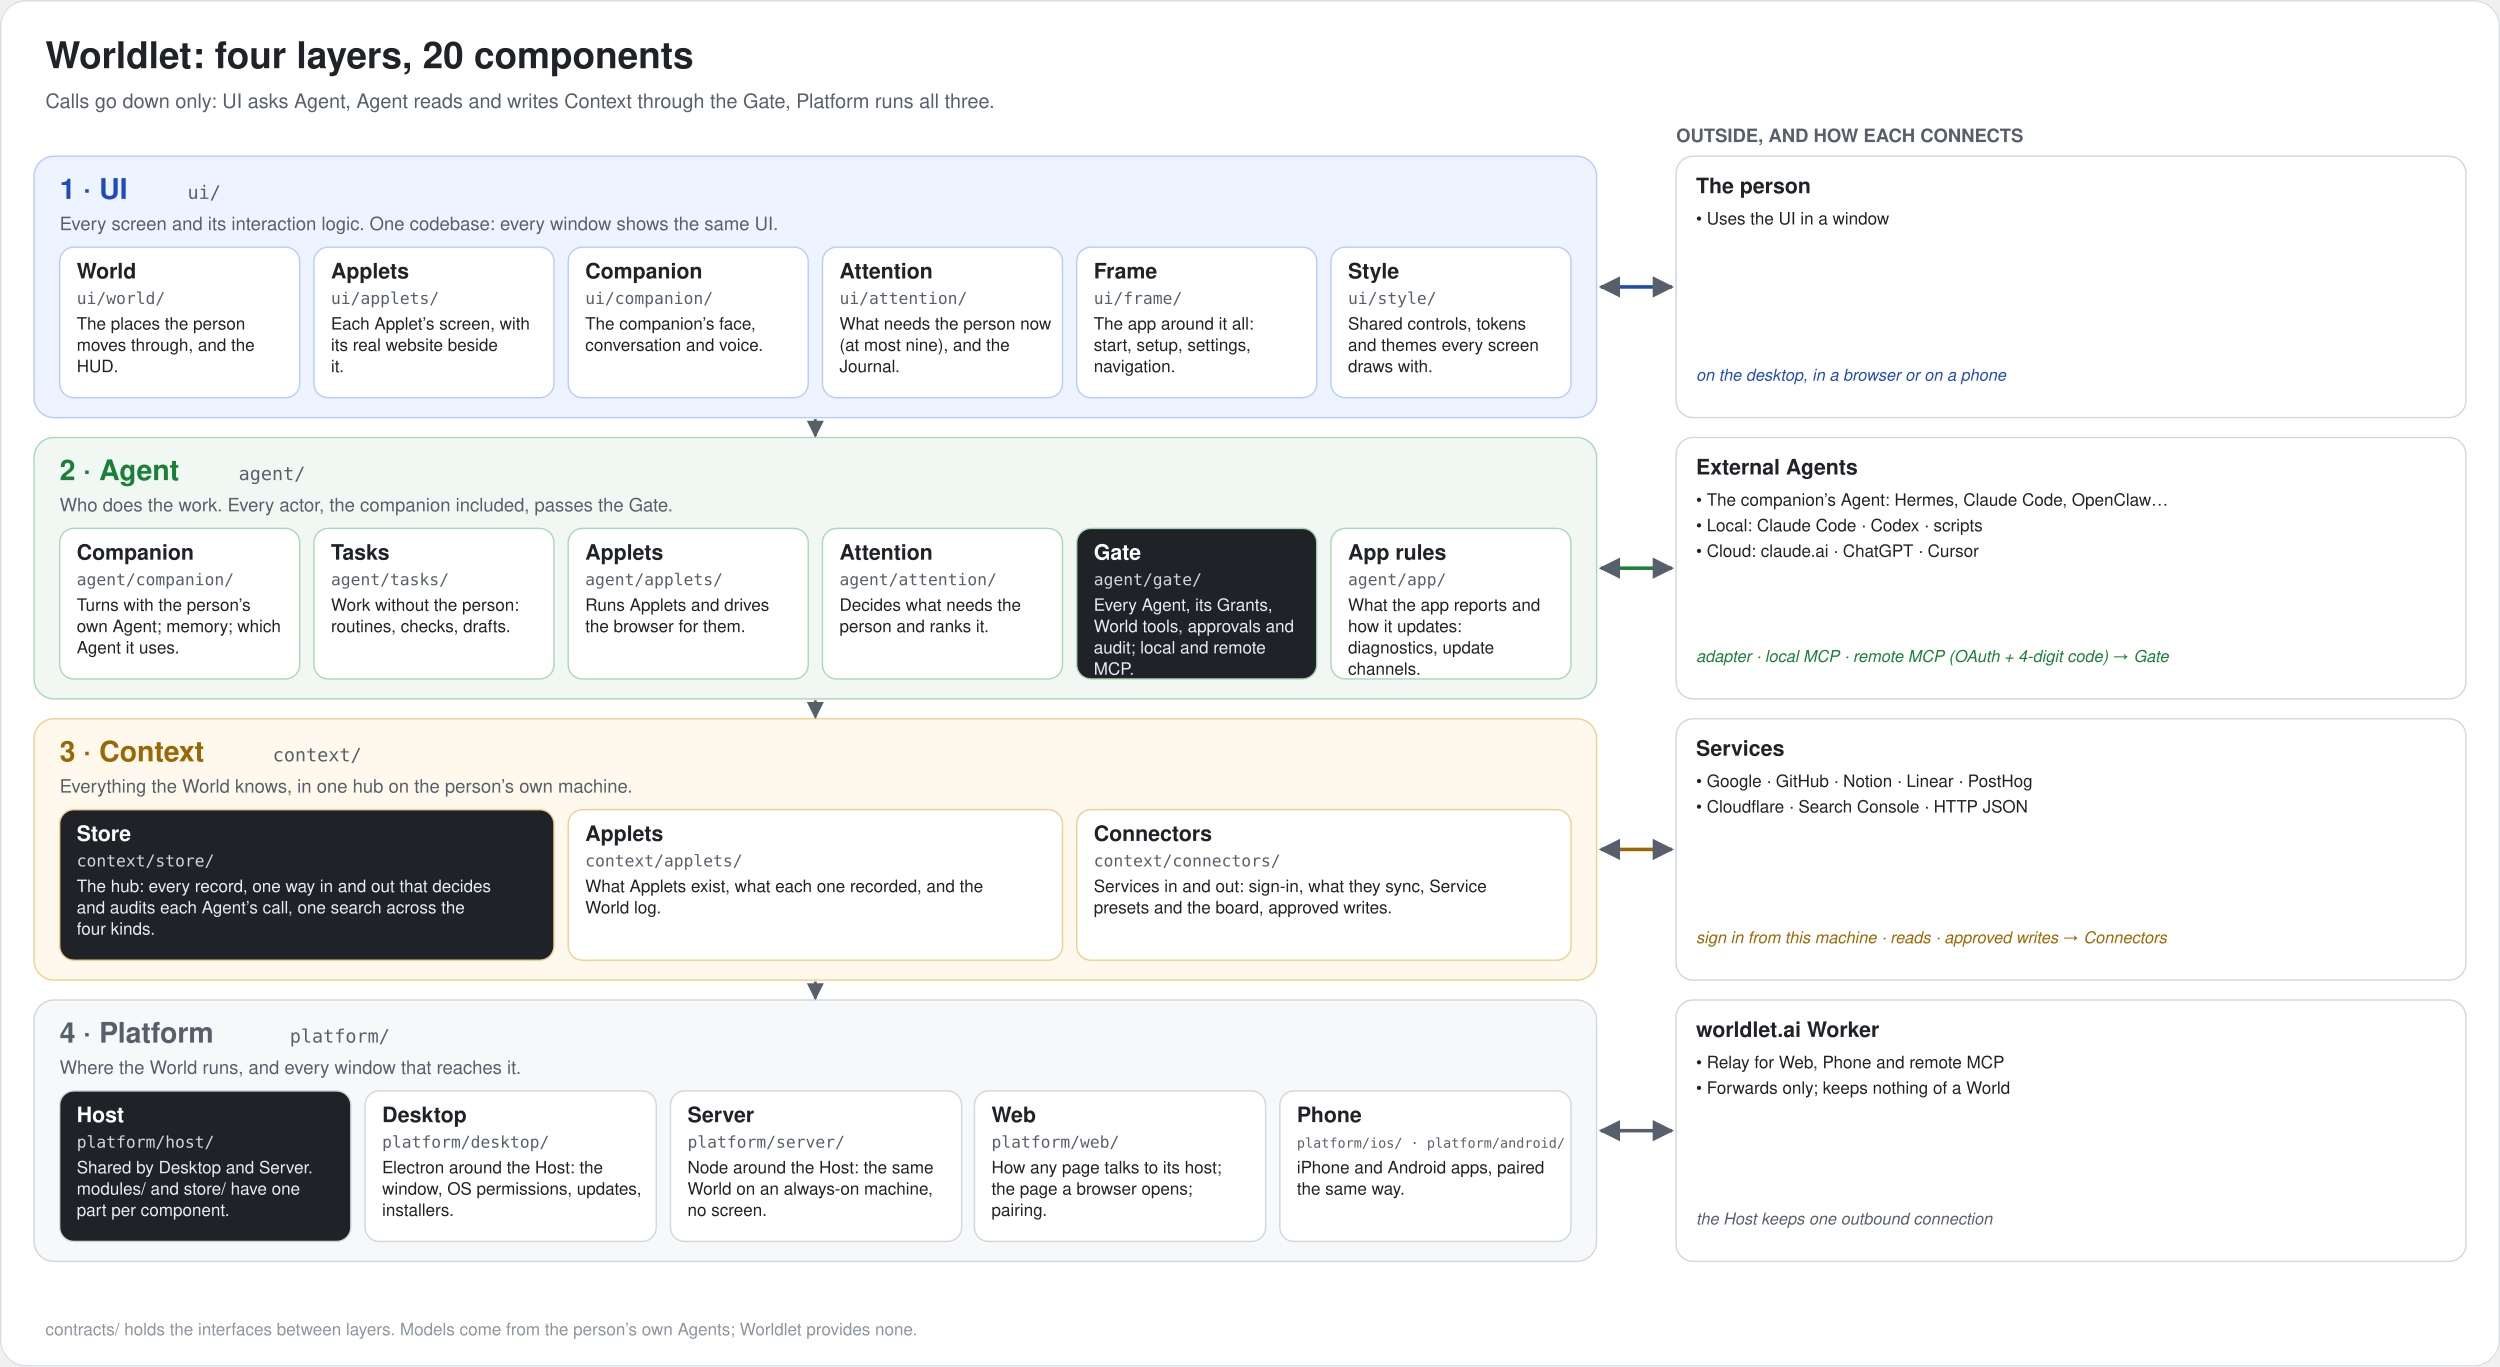
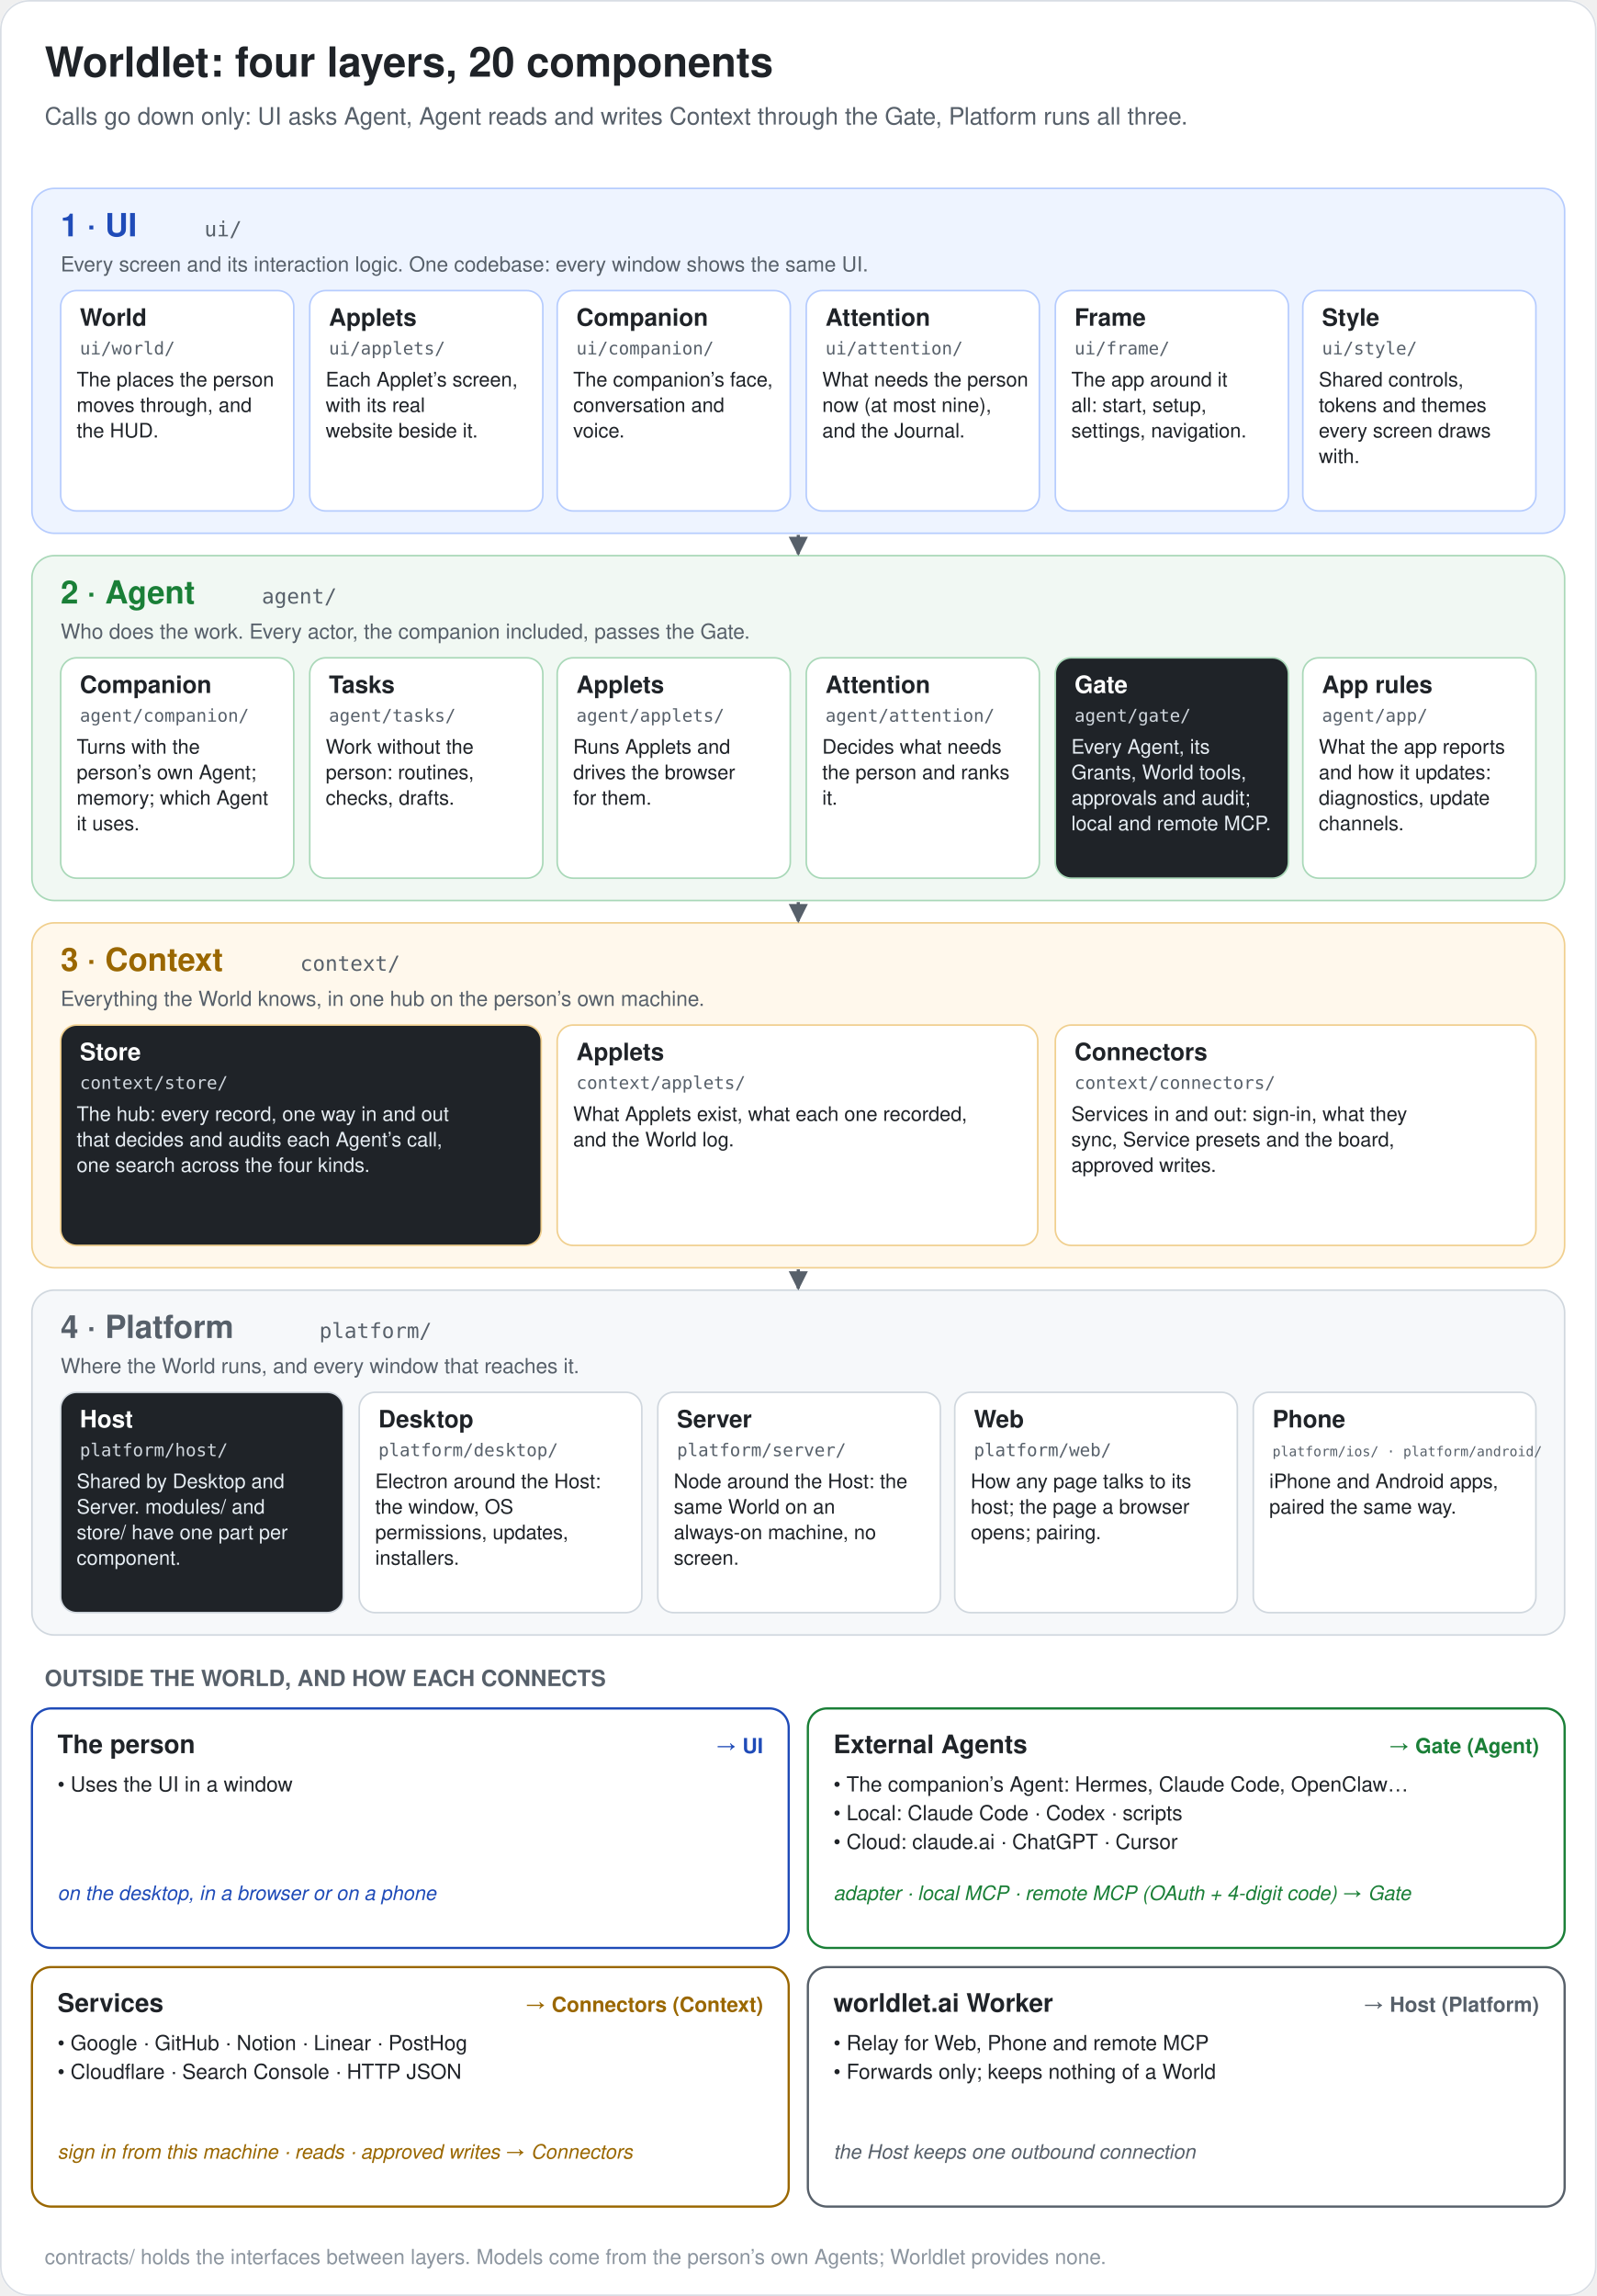
- <svg xmlns="http://www.w3.org/2000/svg" width="1760" height="962" viewBox="0 0 1760 962" font-family="-apple-system, 'Segoe UI', Helvetica, Arial, sans-serif">
+ <svg xmlns="http://www.w3.org/2000/svg" width="1000" height="1438" viewBox="0 0 1000 1438" font-family="-apple-system, 'Segoe UI', Helvetica, Arial, sans-serif">
  <defs>
    <marker id="ar" viewBox="0 0 10 10" refX="9" refY="5" markerWidth="6" markerHeight="6" orient="auto-start-reverse">
      <path d="M0 0L10 5L0 10z" fill="#57606A" />
    </marker>
  </defs>
-   <rect width="1760" height="962" rx="18" fill="#FFFFFF" />
-   <rect x="0.5" y="0.5" width="1759" height="961" rx="18" fill="none" stroke="#D8DDE4" />
-   <text x="32" y="48" font-size="26" font-weight="700" fill="#1F2328">Worldlet: four layers, 20 components</text>
-   <text x="32" y="76" font-size="14" fill="#57606A">Calls go down only: UI asks Agent, Agent reads and writes Context through the Gate, Platform runs all three.</text>
-   <rect x="24" y="110" width="1100" height="184" rx="14" fill="#EEF4FF" stroke="#B6CCFE" />
-   <text x="42" y="140" font-size="20" font-weight="800" fill="#1F4BB8">1 · UI</text>
-   <text x="132" y="140" font-size="13" font-family="ui-monospace, Menlo, monospace" fill="#57606A">ui/</text>
-   <text x="42" y="162" font-size="13" fill="#57606A">Every screen and its interaction logic. One codebase: every window shows the same UI.</text>
-   <rect x="42" y="174" width="169" height="106" rx="10" fill="#FFFFFF" stroke="#B6CCFE" />
-   <text x="54" y="196" font-size="15" font-weight="700" fill="#1F2328">World</text>
-   <text x="54" y="214" font-size="11.5" font-family="ui-monospace, Menlo, monospace" fill="#57606A">ui/world/</text>
-   <text x="54" y="232" font-size="12" fill="#1F2328">The places the person</text>
-   <text x="54" y="247" font-size="12" fill="#1F2328">moves through, and the</text>
-   <text x="54" y="262" font-size="12" fill="#1F2328">HUD.</text>
-   <rect x="221" y="174" width="169" height="106" rx="10" fill="#FFFFFF" stroke="#B6CCFE" />
-   <text x="233" y="196" font-size="15" font-weight="700" fill="#1F2328">Applets</text>
-   <text x="233" y="214" font-size="11.5" font-family="ui-monospace, Menlo, monospace" fill="#57606A">ui/applets/</text>
-   <text x="233" y="232" font-size="12" fill="#1F2328">Each Applet’s screen, with</text>
-   <text x="233" y="247" font-size="12" fill="#1F2328">its real website beside</text>
-   <text x="233" y="262" font-size="12" fill="#1F2328">it.</text>
-   <rect x="400" y="174" width="169" height="106" rx="10" fill="#FFFFFF" stroke="#B6CCFE" />
-   <text x="412" y="196" font-size="15" font-weight="700" fill="#1F2328">Companion</text>
-   <text x="412" y="214" font-size="11.5" font-family="ui-monospace, Menlo, monospace" fill="#57606A">ui/companion/</text>
-   <text x="412" y="232" font-size="12" fill="#1F2328">The companion’s face,</text>
-   <text x="412" y="247" font-size="12" fill="#1F2328">conversation and voice.</text>
-   <rect x="579" y="174" width="169" height="106" rx="10" fill="#FFFFFF" stroke="#B6CCFE" />
-   <text x="591" y="196" font-size="15" font-weight="700" fill="#1F2328">Attention</text>
-   <text x="591" y="214" font-size="11.5" font-family="ui-monospace, Menlo, monospace" fill="#57606A">ui/attention/</text>
-   <text x="591" y="232" font-size="12" fill="#1F2328">What needs the person now</text>
-   <text x="591" y="247" font-size="12" fill="#1F2328">(at most nine), and the</text>
-   <text x="591" y="262" font-size="12" fill="#1F2328">Journal.</text>
-   <rect x="758" y="174" width="169" height="106" rx="10" fill="#FFFFFF" stroke="#B6CCFE" />
-   <text x="770" y="196" font-size="15" font-weight="700" fill="#1F2328">Frame</text>
-   <text x="770" y="214" font-size="11.5" font-family="ui-monospace, Menlo, monospace" fill="#57606A">ui/frame/</text>
-   <text x="770" y="232" font-size="12" fill="#1F2328">The app around it all:</text>
-   <text x="770" y="247" font-size="12" fill="#1F2328">start, setup, settings,</text>
-   <text x="770" y="262" font-size="12" fill="#1F2328">navigation.</text>
-   <rect x="937" y="174" width="169" height="106" rx="10" fill="#FFFFFF" stroke="#B6CCFE" />
-   <text x="949" y="196" font-size="15" font-weight="700" fill="#1F2328">Style</text>
-   <text x="949" y="214" font-size="11.5" font-family="ui-monospace, Menlo, monospace" fill="#57606A">ui/style/</text>
-   <text x="949" y="232" font-size="12" fill="#1F2328">Shared controls, tokens</text>
-   <text x="949" y="247" font-size="12" fill="#1F2328">and themes every screen</text>
-   <text x="949" y="262" font-size="12" fill="#1F2328">draws with.</text>
-   <rect x="24" y="308" width="1100" height="184" rx="14" fill="#F1F8F3" stroke="#A9D8B8" />
-   <text x="42" y="338" font-size="20" font-weight="800" fill="#1A7F37">2 · Agent</text>
-   <text x="168" y="338" font-size="13" font-family="ui-monospace, Menlo, monospace" fill="#57606A">agent/</text>
-   <text x="42" y="360" font-size="13" fill="#57606A">Who does the work. Every actor, the companion included, passes the Gate.</text>
-   <rect x="42" y="372" width="169" height="106" rx="10" fill="#FFFFFF" stroke="#A9D8B8" />
-   <text x="54" y="394" font-size="15" font-weight="700" fill="#1F2328">Companion</text>
-   <text x="54" y="412" font-size="11.5" font-family="ui-monospace, Menlo, monospace" fill="#57606A">agent/companion/</text>
-   <text x="54" y="430" font-size="12" fill="#1F2328">Turns with the person’s</text>
-   <text x="54" y="445" font-size="12" fill="#1F2328">own Agent; memory; which</text>
-   <text x="54" y="460" font-size="12" fill="#1F2328">Agent it uses.</text>
-   <rect x="221" y="372" width="169" height="106" rx="10" fill="#FFFFFF" stroke="#A9D8B8" />
-   <text x="233" y="394" font-size="15" font-weight="700" fill="#1F2328">Tasks</text>
-   <text x="233" y="412" font-size="11.5" font-family="ui-monospace, Menlo, monospace" fill="#57606A">agent/tasks/</text>
-   <text x="233" y="430" font-size="12" fill="#1F2328">Work without the person:</text>
-   <text x="233" y="445" font-size="12" fill="#1F2328">routines, checks, drafts.</text>
-   <rect x="400" y="372" width="169" height="106" rx="10" fill="#FFFFFF" stroke="#A9D8B8" />
-   <text x="412" y="394" font-size="15" font-weight="700" fill="#1F2328">Applets</text>
-   <text x="412" y="412" font-size="11.5" font-family="ui-monospace, Menlo, monospace" fill="#57606A">agent/applets/</text>
-   <text x="412" y="430" font-size="12" fill="#1F2328">Runs Applets and drives</text>
-   <text x="412" y="445" font-size="12" fill="#1F2328">the browser for them.</text>
-   <rect x="579" y="372" width="169" height="106" rx="10" fill="#FFFFFF" stroke="#A9D8B8" />
-   <text x="591" y="394" font-size="15" font-weight="700" fill="#1F2328">Attention</text>
-   <text x="591" y="412" font-size="11.5" font-family="ui-monospace, Menlo, monospace" fill="#57606A">agent/attention/</text>
-   <text x="591" y="430" font-size="12" fill="#1F2328">Decides what needs the</text>
-   <text x="591" y="445" font-size="12" fill="#1F2328">person and ranks it.</text>
-   <rect x="758" y="372" width="169" height="106" rx="10" fill="#1F2328" stroke="#A9D8B8" />
-   <text x="770" y="394" font-size="15" font-weight="700" fill="#FFFFFF">Gate</text>
-   <text x="770" y="412" font-size="11.5" font-family="ui-monospace, Menlo, monospace" fill="#D0D7DE">agent/gate/</text>
-   <text x="770" y="430" font-size="12" fill="#E6EDF3">Every Agent, its Grants,</text>
-   <text x="770" y="445" font-size="12" fill="#E6EDF3">World tools, approvals and</text>
-   <text x="770" y="460" font-size="12" fill="#E6EDF3">audit; local and remote</text>
-   <text x="770" y="475" font-size="12" fill="#E6EDF3">MCP.</text>
-   <rect x="937" y="372" width="169" height="106" rx="10" fill="#FFFFFF" stroke="#A9D8B8" />
-   <text x="949" y="394" font-size="15" font-weight="700" fill="#1F2328">App rules</text>
-   <text x="949" y="412" font-size="11.5" font-family="ui-monospace, Menlo, monospace" fill="#57606A">agent/app/</text>
-   <text x="949" y="430" font-size="12" fill="#1F2328">What the app reports and</text>
-   <text x="949" y="445" font-size="12" fill="#1F2328">how it updates:</text>
-   <text x="949" y="460" font-size="12" fill="#1F2328">diagnostics, update</text>
-   <text x="949" y="475" font-size="12" fill="#1F2328">channels.</text>
-   <rect x="24" y="506" width="1100" height="184" rx="14" fill="#FFF8EC" stroke="#F0CF8E" />
-   <text x="42" y="536" font-size="20" font-weight="800" fill="#9A6700">3 · Context</text>
-   <text x="192" y="536" font-size="13" font-family="ui-monospace, Menlo, monospace" fill="#57606A">context/</text>
-   <text x="42" y="558" font-size="13" fill="#57606A">Everything the World knows, in one hub on the person’s own machine.</text>
-   <rect x="42" y="570" width="348" height="106" rx="10" fill="#1F2328" stroke="#F0CF8E" />
-   <text x="54" y="592" font-size="15" font-weight="700" fill="#FFFFFF">Store</text>
-   <text x="54" y="610" font-size="11.5" font-family="ui-monospace, Menlo, monospace" fill="#D0D7DE">context/store/</text>
-   <text x="54" y="628" font-size="12" fill="#E6EDF3">The hub: every record, one way in and out that decides</text>
-   <text x="54" y="643" font-size="12" fill="#E6EDF3">and audits each Agent’s call, one search across the</text>
-   <text x="54" y="658" font-size="12" fill="#E6EDF3">four kinds.</text>
-   <rect x="400" y="570" width="348" height="106" rx="10" fill="#FFFFFF" stroke="#F0CF8E" />
-   <text x="412" y="592" font-size="15" font-weight="700" fill="#1F2328">Applets</text>
-   <text x="412" y="610" font-size="11.5" font-family="ui-monospace, Menlo, monospace" fill="#57606A">context/applets/</text>
-   <text x="412" y="628" font-size="12" fill="#1F2328">What Applets exist, what each one recorded, and the</text>
-   <text x="412" y="643" font-size="12" fill="#1F2328">World log.</text>
-   <rect x="758" y="570" width="348" height="106" rx="10" fill="#FFFFFF" stroke="#F0CF8E" />
-   <text x="770" y="592" font-size="15" font-weight="700" fill="#1F2328">Connectors</text>
-   <text x="770" y="610" font-size="11.5" font-family="ui-monospace, Menlo, monospace" fill="#57606A">context/connectors/</text>
-   <text x="770" y="628" font-size="12" fill="#1F2328">Services in and out: sign-in, what they sync, Service</text>
-   <text x="770" y="643" font-size="12" fill="#1F2328">presets and the board, approved writes.</text>
-   <rect x="24" y="704" width="1100" height="184" rx="14" fill="#F6F8FA" stroke="#D0D7DE" />
-   <text x="42" y="734" font-size="20" font-weight="800" fill="#57606A">4 · Platform</text>
-   <text x="204" y="734" font-size="13" font-family="ui-monospace, Menlo, monospace" fill="#57606A">platform/</text>
-   <text x="42" y="756" font-size="13" fill="#57606A">Where the World runs, and every window that reaches it.</text>
-   <rect x="42" y="768" width="205" height="106" rx="10" fill="#1F2328" stroke="#D0D7DE" />
-   <text x="54" y="790" font-size="15" font-weight="700" fill="#FFFFFF">Host</text>
-   <text x="54" y="808" font-size="11.5" font-family="ui-monospace, Menlo, monospace" fill="#D0D7DE">platform/host/</text>
-   <text x="54" y="826" font-size="12" fill="#E6EDF3">Shared by Desktop and Server.</text>
-   <text x="54" y="841" font-size="12" fill="#E6EDF3">modules/ and store/ have one</text>
-   <text x="54" y="856" font-size="12" fill="#E6EDF3">part per component.</text>
-   <rect x="257" y="768" width="205" height="106" rx="10" fill="#FFFFFF" stroke="#D0D7DE" />
-   <text x="269" y="790" font-size="15" font-weight="700" fill="#1F2328">Desktop</text>
-   <text x="269" y="808" font-size="11.5" font-family="ui-monospace, Menlo, monospace" fill="#57606A">platform/desktop/</text>
-   <text x="269" y="826" font-size="12" fill="#1F2328">Electron around the Host: the</text>
-   <text x="269" y="841" font-size="12" fill="#1F2328">window, OS permissions, updates,</text>
-   <text x="269" y="856" font-size="12" fill="#1F2328">installers.</text>
-   <rect x="472" y="768" width="205" height="106" rx="10" fill="#FFFFFF" stroke="#D0D7DE" />
-   <text x="484" y="790" font-size="15" font-weight="700" fill="#1F2328">Server</text>
-   <text x="484" y="808" font-size="11.5" font-family="ui-monospace, Menlo, monospace" fill="#57606A">platform/server/</text>
-   <text x="484" y="826" font-size="12" fill="#1F2328">Node around the Host: the same</text>
-   <text x="484" y="841" font-size="12" fill="#1F2328">World on an always-on machine,</text>
-   <text x="484" y="856" font-size="12" fill="#1F2328">no screen.</text>
-   <rect x="686" y="768" width="205" height="106" rx="10" fill="#FFFFFF" stroke="#D0D7DE" />
-   <text x="698" y="790" font-size="15" font-weight="700" fill="#1F2328">Web</text>
-   <text x="698" y="808" font-size="11.5" font-family="ui-monospace, Menlo, monospace" fill="#57606A">platform/web/</text>
-   <text x="698" y="826" font-size="12" fill="#1F2328">How any page talks to its host;</text>
-   <text x="698" y="841" font-size="12" fill="#1F2328">the page a browser opens;</text>
-   <text x="698" y="856" font-size="12" fill="#1F2328">pairing.</text>
-   <rect x="901" y="768" width="205" height="106" rx="10" fill="#FFFFFF" stroke="#D0D7DE" />
-   <text x="913" y="790" font-size="15" font-weight="700" fill="#1F2328">Phone</text>
-   <text x="913" y="808" font-size="9.5" font-family="ui-monospace, Menlo, monospace" fill="#57606A">platform/ios/ · platform/android/</text>
-   <text x="913" y="826" font-size="12" fill="#1F2328">iPhone and Android apps, paired</text>
-   <text x="913" y="841" font-size="12" fill="#1F2328">the same way.</text>
-   <line x1="574.0" y1="295" x2="574.0" y2="307" stroke="#57606A" stroke-width="2" marker-end="url(#ar)" />
-   <line x1="574.0" y1="493" x2="574.0" y2="505" stroke="#57606A" stroke-width="2" marker-end="url(#ar)" />
-   <line x1="574.0" y1="691" x2="574.0" y2="703" stroke="#57606A" stroke-width="2" marker-end="url(#ar)" />
-   <text x="1180" y="100" font-size="13" font-weight="700" fill="#57606A">OUTSIDE, AND HOW EACH CONNECTS</text>
-   <rect x="1180" y="110" width="556" height="184" rx="12" fill="#FFFFFF" stroke="#D0D7DE" />
-   <text x="1194" y="136" font-size="15" font-weight="700" fill="#1F2328">The person</text>
-   <text x="1194" y="158" font-size="12" fill="#1F2328">• Uses the UI in a window</text>
-   <text x="1194" y="268" font-size="11.5" font-style="italic" fill="#1F4BB8">on the desktop, in a browser or on a phone</text>
-   <line x1="1177" y1="202.0" x2="1127" y2="202.0" stroke="#1F4BB8" stroke-width="2.5" marker-start="url(#ar)" marker-end="url(#ar)" />
-   <rect x="1180" y="308" width="556" height="184" rx="12" fill="#FFFFFF" stroke="#D0D7DE" />
-   <text x="1194" y="334" font-size="15" font-weight="700" fill="#1F2328">External Agents</text>
-   <text x="1194" y="356" font-size="12" fill="#1F2328">• The companion’s Agent: Hermes, Claude Code, OpenClaw…</text>
-   <text x="1194" y="374" font-size="12" fill="#1F2328">• Local: Claude Code · Codex · scripts</text>
-   <text x="1194" y="392" font-size="12" fill="#1F2328">• Cloud: claude.ai · ChatGPT · Cursor</text>
-   <text x="1194" y="466" font-size="11.5" font-style="italic" fill="#1A7F37">adapter · local MCP · remote MCP (OAuth + 4-digit code) → Gate</text>
-   <line x1="1177" y1="400.0" x2="1127" y2="400.0" stroke="#1A7F37" stroke-width="2.5" marker-start="url(#ar)" marker-end="url(#ar)" />
-   <rect x="1180" y="506" width="556" height="184" rx="12" fill="#FFFFFF" stroke="#D0D7DE" />
-   <text x="1194" y="532" font-size="15" font-weight="700" fill="#1F2328">Services</text>
-   <text x="1194" y="554" font-size="12" fill="#1F2328">• Google · GitHub · Notion · Linear · PostHog</text>
-   <text x="1194" y="572" font-size="12" fill="#1F2328">• Cloudflare · Search Console · HTTP JSON</text>
-   <text x="1194" y="664" font-size="11.5" font-style="italic" fill="#9A6700">sign in from this machine · reads · approved writes → Connectors</text>
-   <line x1="1177" y1="598.0" x2="1127" y2="598.0" stroke="#9A6700" stroke-width="2.5" marker-start="url(#ar)" marker-end="url(#ar)" />
-   <rect x="1180" y="704" width="556" height="184" rx="12" fill="#FFFFFF" stroke="#D0D7DE" />
-   <text x="1194" y="730" font-size="15" font-weight="700" fill="#1F2328">worldlet.ai Worker</text>
-   <text x="1194" y="752" font-size="12" fill="#1F2328">• Relay for Web, Phone and remote MCP</text>
-   <text x="1194" y="770" font-size="12" fill="#1F2328">• Forwards only; keeps nothing of a World</text>
-   <text x="1194" y="862" font-size="11.5" font-style="italic" fill="#57606A">the Host keeps one outbound connection</text>
-   <line x1="1177" y1="796.0" x2="1127" y2="796.0" stroke="#57606A" stroke-width="2.5" marker-start="url(#ar)" marker-end="url(#ar)" />
-   <text x="32" y="940" font-size="12" fill="#8C959F">contracts/ holds the interfaces between layers. Models come from the person’s own Agents; Worldlet provides none.</text>
+   <rect width="1000" height="1438" rx="18" fill="#FFFFFF" />
+   <rect x="0.5" y="0.5" width="999" height="1437" rx="18" fill="none" stroke="#D8DDE4" />
+   <text x="28" y="48" font-size="26" font-weight="700" fill="#1F2328">Worldlet: four layers, 20 components</text>
+   <text x="28" y="78" font-size="15" fill="#57606A">Calls go down only: UI asks Agent, Agent reads and writes Context through the Gate, Platform runs all three.</text>
+   <rect x="20" y="118" width="960" height="216" rx="14" fill="#EEF4FF" stroke="#B6CCFE" />
+   <text x="38" y="148" font-size="20" font-weight="800" fill="#1F4BB8">1 · UI</text>
+   <text x="128" y="148" font-size="13" font-family="ui-monospace, Menlo, monospace" fill="#57606A">ui/</text>
+   <text x="38" y="170" font-size="13" fill="#57606A">Every screen and its interaction logic. One codebase: every window shows the same UI.</text>
+   <rect x="38" y="182" width="146" height="138" rx="10" fill="#FFFFFF" stroke="#B6CCFE" />
+   <text x="50" y="204" font-size="15" font-weight="700" fill="#1F2328">World</text>
+   <text x="50" y="222" font-size="11" font-family="ui-monospace, Menlo, monospace" fill="#57606A">ui/world/</text>
+   <text x="48" y="242" font-size="12.5" fill="#1F2328">The places the person</text>
+   <text x="48" y="258" font-size="12.5" fill="#1F2328">moves through, and</text>
+   <text x="48" y="274" font-size="12.5" fill="#1F2328">the HUD.</text>
+   <rect x="194" y="182" width="146" height="138" rx="10" fill="#FFFFFF" stroke="#B6CCFE" />
+   <text x="206" y="204" font-size="15" font-weight="700" fill="#1F2328">Applets</text>
+   <text x="206" y="222" font-size="11" font-family="ui-monospace, Menlo, monospace" fill="#57606A">ui/applets/</text>
+   <text x="204" y="242" font-size="12.5" fill="#1F2328">Each Applet’s screen,</text>
+   <text x="204" y="258" font-size="12.5" fill="#1F2328">with its real</text>
+   <text x="204" y="274" font-size="12.5" fill="#1F2328">website beside it.</text>
+   <rect x="349" y="182" width="146" height="138" rx="10" fill="#FFFFFF" stroke="#B6CCFE" />
+   <text x="361" y="204" font-size="15" font-weight="700" fill="#1F2328">Companion</text>
+   <text x="361" y="222" font-size="11" font-family="ui-monospace, Menlo, monospace" fill="#57606A">ui/companion/</text>
+   <text x="359" y="242" font-size="12.5" fill="#1F2328">The companion’s face,</text>
+   <text x="359" y="258" font-size="12.5" fill="#1F2328">conversation and</text>
+   <text x="359" y="274" font-size="12.5" fill="#1F2328">voice.</text>
+   <rect x="505" y="182" width="146" height="138" rx="10" fill="#FFFFFF" stroke="#B6CCFE" />
+   <text x="517" y="204" font-size="15" font-weight="700" fill="#1F2328">Attention</text>
+   <text x="517" y="222" font-size="11" font-family="ui-monospace, Menlo, monospace" fill="#57606A">ui/attention/</text>
+   <text x="515" y="242" font-size="12.5" fill="#1F2328">What needs the person</text>
+   <text x="515" y="258" font-size="12.5" fill="#1F2328">now (at most nine),</text>
+   <text x="515" y="274" font-size="12.5" fill="#1F2328">and the Journal.</text>
+   <rect x="661" y="182" width="146" height="138" rx="10" fill="#FFFFFF" stroke="#B6CCFE" />
+   <text x="673" y="204" font-size="15" font-weight="700" fill="#1F2328">Frame</text>
+   <text x="673" y="222" font-size="11" font-family="ui-monospace, Menlo, monospace" fill="#57606A">ui/frame/</text>
+   <text x="671" y="242" font-size="12.5" fill="#1F2328">The app around it</text>
+   <text x="671" y="258" font-size="12.5" fill="#1F2328">all: start, setup,</text>
+   <text x="671" y="274" font-size="12.5" fill="#1F2328">settings, navigation.</text>
+   <rect x="816" y="182" width="146" height="138" rx="10" fill="#FFFFFF" stroke="#B6CCFE" />
+   <text x="828" y="204" font-size="15" font-weight="700" fill="#1F2328">Style</text>
+   <text x="828" y="222" font-size="11" font-family="ui-monospace, Menlo, monospace" fill="#57606A">ui/style/</text>
+   <text x="826" y="242" font-size="12.5" fill="#1F2328">Shared controls,</text>
+   <text x="826" y="258" font-size="12.5" fill="#1F2328">tokens and themes</text>
+   <text x="826" y="274" font-size="12.5" fill="#1F2328">every screen draws</text>
+   <text x="826" y="290" font-size="12.5" fill="#1F2328">with.</text>
+   <rect x="20" y="348" width="960" height="216" rx="14" fill="#F1F8F3" stroke="#A9D8B8" />
+   <text x="38" y="378" font-size="20" font-weight="800" fill="#1A7F37">2 · Agent</text>
+   <text x="164" y="378" font-size="13" font-family="ui-monospace, Menlo, monospace" fill="#57606A">agent/</text>
+   <text x="38" y="400" font-size="13" fill="#57606A">Who does the work. Every actor, the companion included, passes the Gate.</text>
+   <rect x="38" y="412" width="146" height="138" rx="10" fill="#FFFFFF" stroke="#A9D8B8" />
+   <text x="50" y="434" font-size="15" font-weight="700" fill="#1F2328">Companion</text>
+   <text x="50" y="452" font-size="11" font-family="ui-monospace, Menlo, monospace" fill="#57606A">agent/companion/</text>
+   <text x="48" y="472" font-size="12.5" fill="#1F2328">Turns with the</text>
+   <text x="48" y="488" font-size="12.5" fill="#1F2328">person’s own Agent;</text>
+   <text x="48" y="504" font-size="12.5" fill="#1F2328">memory; which Agent</text>
+   <text x="48" y="520" font-size="12.5" fill="#1F2328">it uses.</text>
+   <rect x="194" y="412" width="146" height="138" rx="10" fill="#FFFFFF" stroke="#A9D8B8" />
+   <text x="206" y="434" font-size="15" font-weight="700" fill="#1F2328">Tasks</text>
+   <text x="206" y="452" font-size="11" font-family="ui-monospace, Menlo, monospace" fill="#57606A">agent/tasks/</text>
+   <text x="204" y="472" font-size="12.5" fill="#1F2328">Work without the</text>
+   <text x="204" y="488" font-size="12.5" fill="#1F2328">person: routines,</text>
+   <text x="204" y="504" font-size="12.5" fill="#1F2328">checks, drafts.</text>
+   <rect x="349" y="412" width="146" height="138" rx="10" fill="#FFFFFF" stroke="#A9D8B8" />
+   <text x="361" y="434" font-size="15" font-weight="700" fill="#1F2328">Applets</text>
+   <text x="361" y="452" font-size="11" font-family="ui-monospace, Menlo, monospace" fill="#57606A">agent/applets/</text>
+   <text x="359" y="472" font-size="12.5" fill="#1F2328">Runs Applets and</text>
+   <text x="359" y="488" font-size="12.5" fill="#1F2328">drives the browser</text>
+   <text x="359" y="504" font-size="12.5" fill="#1F2328">for them.</text>
+   <rect x="505" y="412" width="146" height="138" rx="10" fill="#FFFFFF" stroke="#A9D8B8" />
+   <text x="517" y="434" font-size="15" font-weight="700" fill="#1F2328">Attention</text>
+   <text x="517" y="452" font-size="11" font-family="ui-monospace, Menlo, monospace" fill="#57606A">agent/attention/</text>
+   <text x="515" y="472" font-size="12.5" fill="#1F2328">Decides what needs</text>
+   <text x="515" y="488" font-size="12.5" fill="#1F2328">the person and ranks</text>
+   <text x="515" y="504" font-size="12.5" fill="#1F2328">it.</text>
+   <rect x="661" y="412" width="146" height="138" rx="10" fill="#1F2328" stroke="#A9D8B8" />
+   <text x="673" y="434" font-size="15" font-weight="700" fill="#FFFFFF">Gate</text>
+   <text x="673" y="452" font-size="11" font-family="ui-monospace, Menlo, monospace" fill="#D0D7DE">agent/gate/</text>
+   <text x="671" y="472" font-size="12.5" fill="#E6EDF3">Every Agent, its</text>
+   <text x="671" y="488" font-size="12.5" fill="#E6EDF3">Grants, World tools,</text>
+   <text x="671" y="504" font-size="12.5" fill="#E6EDF3">approvals and audit;</text>
+   <text x="671" y="520" font-size="12.5" fill="#E6EDF3">local and remote MCP.</text>
+   <rect x="816" y="412" width="146" height="138" rx="10" fill="#FFFFFF" stroke="#A9D8B8" />
+   <text x="828" y="434" font-size="15" font-weight="700" fill="#1F2328">App rules</text>
+   <text x="828" y="452" font-size="11" font-family="ui-monospace, Menlo, monospace" fill="#57606A">agent/app/</text>
+   <text x="826" y="472" font-size="12.5" fill="#1F2328">What the app reports</text>
+   <text x="826" y="488" font-size="12.5" fill="#1F2328">and how it updates:</text>
+   <text x="826" y="504" font-size="12.5" fill="#1F2328">diagnostics, update</text>
+   <text x="826" y="520" font-size="12.5" fill="#1F2328">channels.</text>
+   <rect x="20" y="578" width="960" height="216" rx="14" fill="#FFF8EC" stroke="#F0CF8E" />
+   <text x="38" y="608" font-size="20" font-weight="800" fill="#9A6700">3 · Context</text>
+   <text x="188" y="608" font-size="13" font-family="ui-monospace, Menlo, monospace" fill="#57606A">context/</text>
+   <text x="38" y="630" font-size="13" fill="#57606A">Everything the World knows, in one hub on the person’s own machine.</text>
+   <rect x="38" y="642" width="301" height="138" rx="10" fill="#1F2328" stroke="#F0CF8E" />
+   <text x="50" y="664" font-size="15" font-weight="700" fill="#FFFFFF">Store</text>
+   <text x="50" y="682" font-size="11" font-family="ui-monospace, Menlo, monospace" fill="#D0D7DE">context/store/</text>
+   <text x="48" y="702" font-size="12.5" fill="#E6EDF3">The hub: every record, one way in and out</text>
+   <text x="48" y="718" font-size="12.5" fill="#E6EDF3">that decides and audits each Agent’s call,</text>
+   <text x="48" y="734" font-size="12.5" fill="#E6EDF3">one search across the four kinds.</text>
+   <rect x="349" y="642" width="301" height="138" rx="10" fill="#FFFFFF" stroke="#F0CF8E" />
+   <text x="361" y="664" font-size="15" font-weight="700" fill="#1F2328">Applets</text>
+   <text x="361" y="682" font-size="11" font-family="ui-monospace, Menlo, monospace" fill="#57606A">context/applets/</text>
+   <text x="359" y="702" font-size="12.5" fill="#1F2328">What Applets exist, what each one recorded,</text>
+   <text x="359" y="718" font-size="12.5" fill="#1F2328">and the World log.</text>
+   <rect x="661" y="642" width="301" height="138" rx="10" fill="#FFFFFF" stroke="#F0CF8E" />
+   <text x="673" y="664" font-size="15" font-weight="700" fill="#1F2328">Connectors</text>
+   <text x="673" y="682" font-size="11" font-family="ui-monospace, Menlo, monospace" fill="#57606A">context/connectors/</text>
+   <text x="671" y="702" font-size="12.5" fill="#1F2328">Services in and out: sign-in, what they</text>
+   <text x="671" y="718" font-size="12.5" fill="#1F2328">sync, Service presets and the board,</text>
+   <text x="671" y="734" font-size="12.5" fill="#1F2328">approved writes.</text>
+   <rect x="20" y="808" width="960" height="216" rx="14" fill="#F6F8FA" stroke="#D0D7DE" />
+   <text x="38" y="838" font-size="20" font-weight="800" fill="#57606A">4 · Platform</text>
+   <text x="200" y="838" font-size="13" font-family="ui-monospace, Menlo, monospace" fill="#57606A">platform/</text>
+   <text x="38" y="860" font-size="13" fill="#57606A">Where the World runs, and every window that reaches it.</text>
+   <rect x="38" y="872" width="177" height="138" rx="10" fill="#1F2328" stroke="#D0D7DE" />
+   <text x="50" y="894" font-size="15" font-weight="700" fill="#FFFFFF">Host</text>
+   <text x="50" y="912" font-size="11" font-family="ui-monospace, Menlo, monospace" fill="#D0D7DE">platform/host/</text>
+   <text x="48" y="932" font-size="12.5" fill="#E6EDF3">Shared by Desktop and</text>
+   <text x="48" y="948" font-size="12.5" fill="#E6EDF3">Server. modules/ and</text>
+   <text x="48" y="964" font-size="12.5" fill="#E6EDF3">store/ have one part per</text>
+   <text x="48" y="980" font-size="12.5" fill="#E6EDF3">component.</text>
+   <rect x="225" y="872" width="177" height="138" rx="10" fill="#FFFFFF" stroke="#D0D7DE" />
+   <text x="237" y="894" font-size="15" font-weight="700" fill="#1F2328">Desktop</text>
+   <text x="237" y="912" font-size="11" font-family="ui-monospace, Menlo, monospace" fill="#57606A">platform/desktop/</text>
+   <text x="235" y="932" font-size="12.5" fill="#1F2328">Electron around the Host:</text>
+   <text x="235" y="948" font-size="12.5" fill="#1F2328">the window, OS</text>
+   <text x="235" y="964" font-size="12.5" fill="#1F2328">permissions, updates,</text>
+   <text x="235" y="980" font-size="12.5" fill="#1F2328">installers.</text>
+   <rect x="412" y="872" width="177" height="138" rx="10" fill="#FFFFFF" stroke="#D0D7DE" />
+   <text x="424" y="894" font-size="15" font-weight="700" fill="#1F2328">Server</text>
+   <text x="424" y="912" font-size="11" font-family="ui-monospace, Menlo, monospace" fill="#57606A">platform/server/</text>
+   <text x="422" y="932" font-size="12.5" fill="#1F2328">Node around the Host: the</text>
+   <text x="422" y="948" font-size="12.5" fill="#1F2328">same World on an</text>
+   <text x="422" y="964" font-size="12.5" fill="#1F2328">always-on machine, no</text>
+   <text x="422" y="980" font-size="12.5" fill="#1F2328">screen.</text>
+   <rect x="598" y="872" width="177" height="138" rx="10" fill="#FFFFFF" stroke="#D0D7DE" />
+   <text x="610" y="894" font-size="15" font-weight="700" fill="#1F2328">Web</text>
+   <text x="610" y="912" font-size="11" font-family="ui-monospace, Menlo, monospace" fill="#57606A">platform/web/</text>
+   <text x="608" y="932" font-size="12.5" fill="#1F2328">How any page talks to its</text>
+   <text x="608" y="948" font-size="12.5" fill="#1F2328">host; the page a browser</text>
+   <text x="608" y="964" font-size="12.5" fill="#1F2328">opens; pairing.</text>
+   <rect x="785" y="872" width="177" height="138" rx="10" fill="#FFFFFF" stroke="#D0D7DE" />
+   <text x="797" y="894" font-size="15" font-weight="700" fill="#1F2328">Phone</text>
+   <text x="797" y="912" font-size="8.5" font-family="ui-monospace, Menlo, monospace" fill="#57606A">platform/ios/ · platform/android/</text>
+   <text x="795" y="932" font-size="12.5" fill="#1F2328">iPhone and Android apps,</text>
+   <text x="795" y="948" font-size="12.5" fill="#1F2328">paired the same way.</text>
+   <line x1="500.0" y1="335" x2="500.0" y2="347" stroke="#57606A" stroke-width="2" marker-end="url(#ar)" />
+   <line x1="500.0" y1="565" x2="500.0" y2="577" stroke="#57606A" stroke-width="2" marker-end="url(#ar)" />
+   <line x1="500.0" y1="795" x2="500.0" y2="807" stroke="#57606A" stroke-width="2" marker-end="url(#ar)" />
+   <text x="28" y="1056" font-size="14" font-weight="700" fill="#57606A">OUTSIDE THE WORLD, AND HOW EACH CONNECTS</text>
+   <rect x="20" y="1070" width="474" height="150" rx="12" fill="#FFFFFF" stroke="#1F4BB8" stroke-width="1.4" />
+   <text x="36" y="1098" font-size="16" font-weight="700" fill="#1F2328">The person</text>
+   <text x="478" y="1098" font-size="13" font-weight="700" text-anchor="end" fill="#1F4BB8">→ UI</text>
+   <text x="36" y="1122" font-size="13" fill="#1F2328">• Uses the UI in a window</text>
+   <text x="36" y="1190" font-size="12.5" font-style="italic" fill="#1F4BB8">on the desktop, in a browser or on a phone</text>
+   <rect x="506" y="1070" width="474" height="150" rx="12" fill="#FFFFFF" stroke="#1A7F37" stroke-width="1.4" />
+   <text x="522" y="1098" font-size="16" font-weight="700" fill="#1F2328">External Agents</text>
+   <text x="964" y="1098" font-size="13" font-weight="700" text-anchor="end" fill="#1A7F37">→ Gate (Agent)</text>
+   <text x="522" y="1122" font-size="13" fill="#1F2328">• The companion’s Agent: Hermes, Claude Code, OpenClaw…</text>
+   <text x="522" y="1140" font-size="13" fill="#1F2328">• Local: Claude Code · Codex · scripts</text>
+   <text x="522" y="1158" font-size="13" fill="#1F2328">• Cloud: claude.ai · ChatGPT · Cursor</text>
+   <text x="522" y="1190" font-size="12.5" font-style="italic" fill="#1A7F37">adapter · local MCP · remote MCP (OAuth + 4-digit code) → Gate</text>
+   <rect x="20" y="1232" width="474" height="150" rx="12" fill="#FFFFFF" stroke="#9A6700" stroke-width="1.4" />
+   <text x="36" y="1260" font-size="16" font-weight="700" fill="#1F2328">Services</text>
+   <text x="478" y="1260" font-size="13" font-weight="700" text-anchor="end" fill="#9A6700">→ Connectors (Context)</text>
+   <text x="36" y="1284" font-size="13" fill="#1F2328">• Google · GitHub · Notion · Linear · PostHog</text>
+   <text x="36" y="1302" font-size="13" fill="#1F2328">• Cloudflare · Search Console · HTTP JSON</text>
+   <text x="36" y="1352" font-size="12.5" font-style="italic" fill="#9A6700">sign in from this machine · reads · approved writes → Connectors</text>
+   <rect x="506" y="1232" width="474" height="150" rx="12" fill="#FFFFFF" stroke="#57606A" stroke-width="1.4" />
+   <text x="522" y="1260" font-size="16" font-weight="700" fill="#1F2328">worldlet.ai Worker</text>
+   <text x="964" y="1260" font-size="13" font-weight="700" text-anchor="end" fill="#57606A">→ Host (Platform)</text>
+   <text x="522" y="1284" font-size="13" fill="#1F2328">• Relay for Web, Phone and remote MCP</text>
+   <text x="522" y="1302" font-size="13" fill="#1F2328">• Forwards only; keeps nothing of a World</text>
+   <text x="522" y="1352" font-size="12.5" font-style="italic" fill="#57606A">the Host keeps one outbound connection</text>
+   <text x="28" y="1418" font-size="13" fill="#8C959F">contracts/ holds the interfaces between layers. Models come from the person’s own Agents; Worldlet provides none.</text>
</svg>
